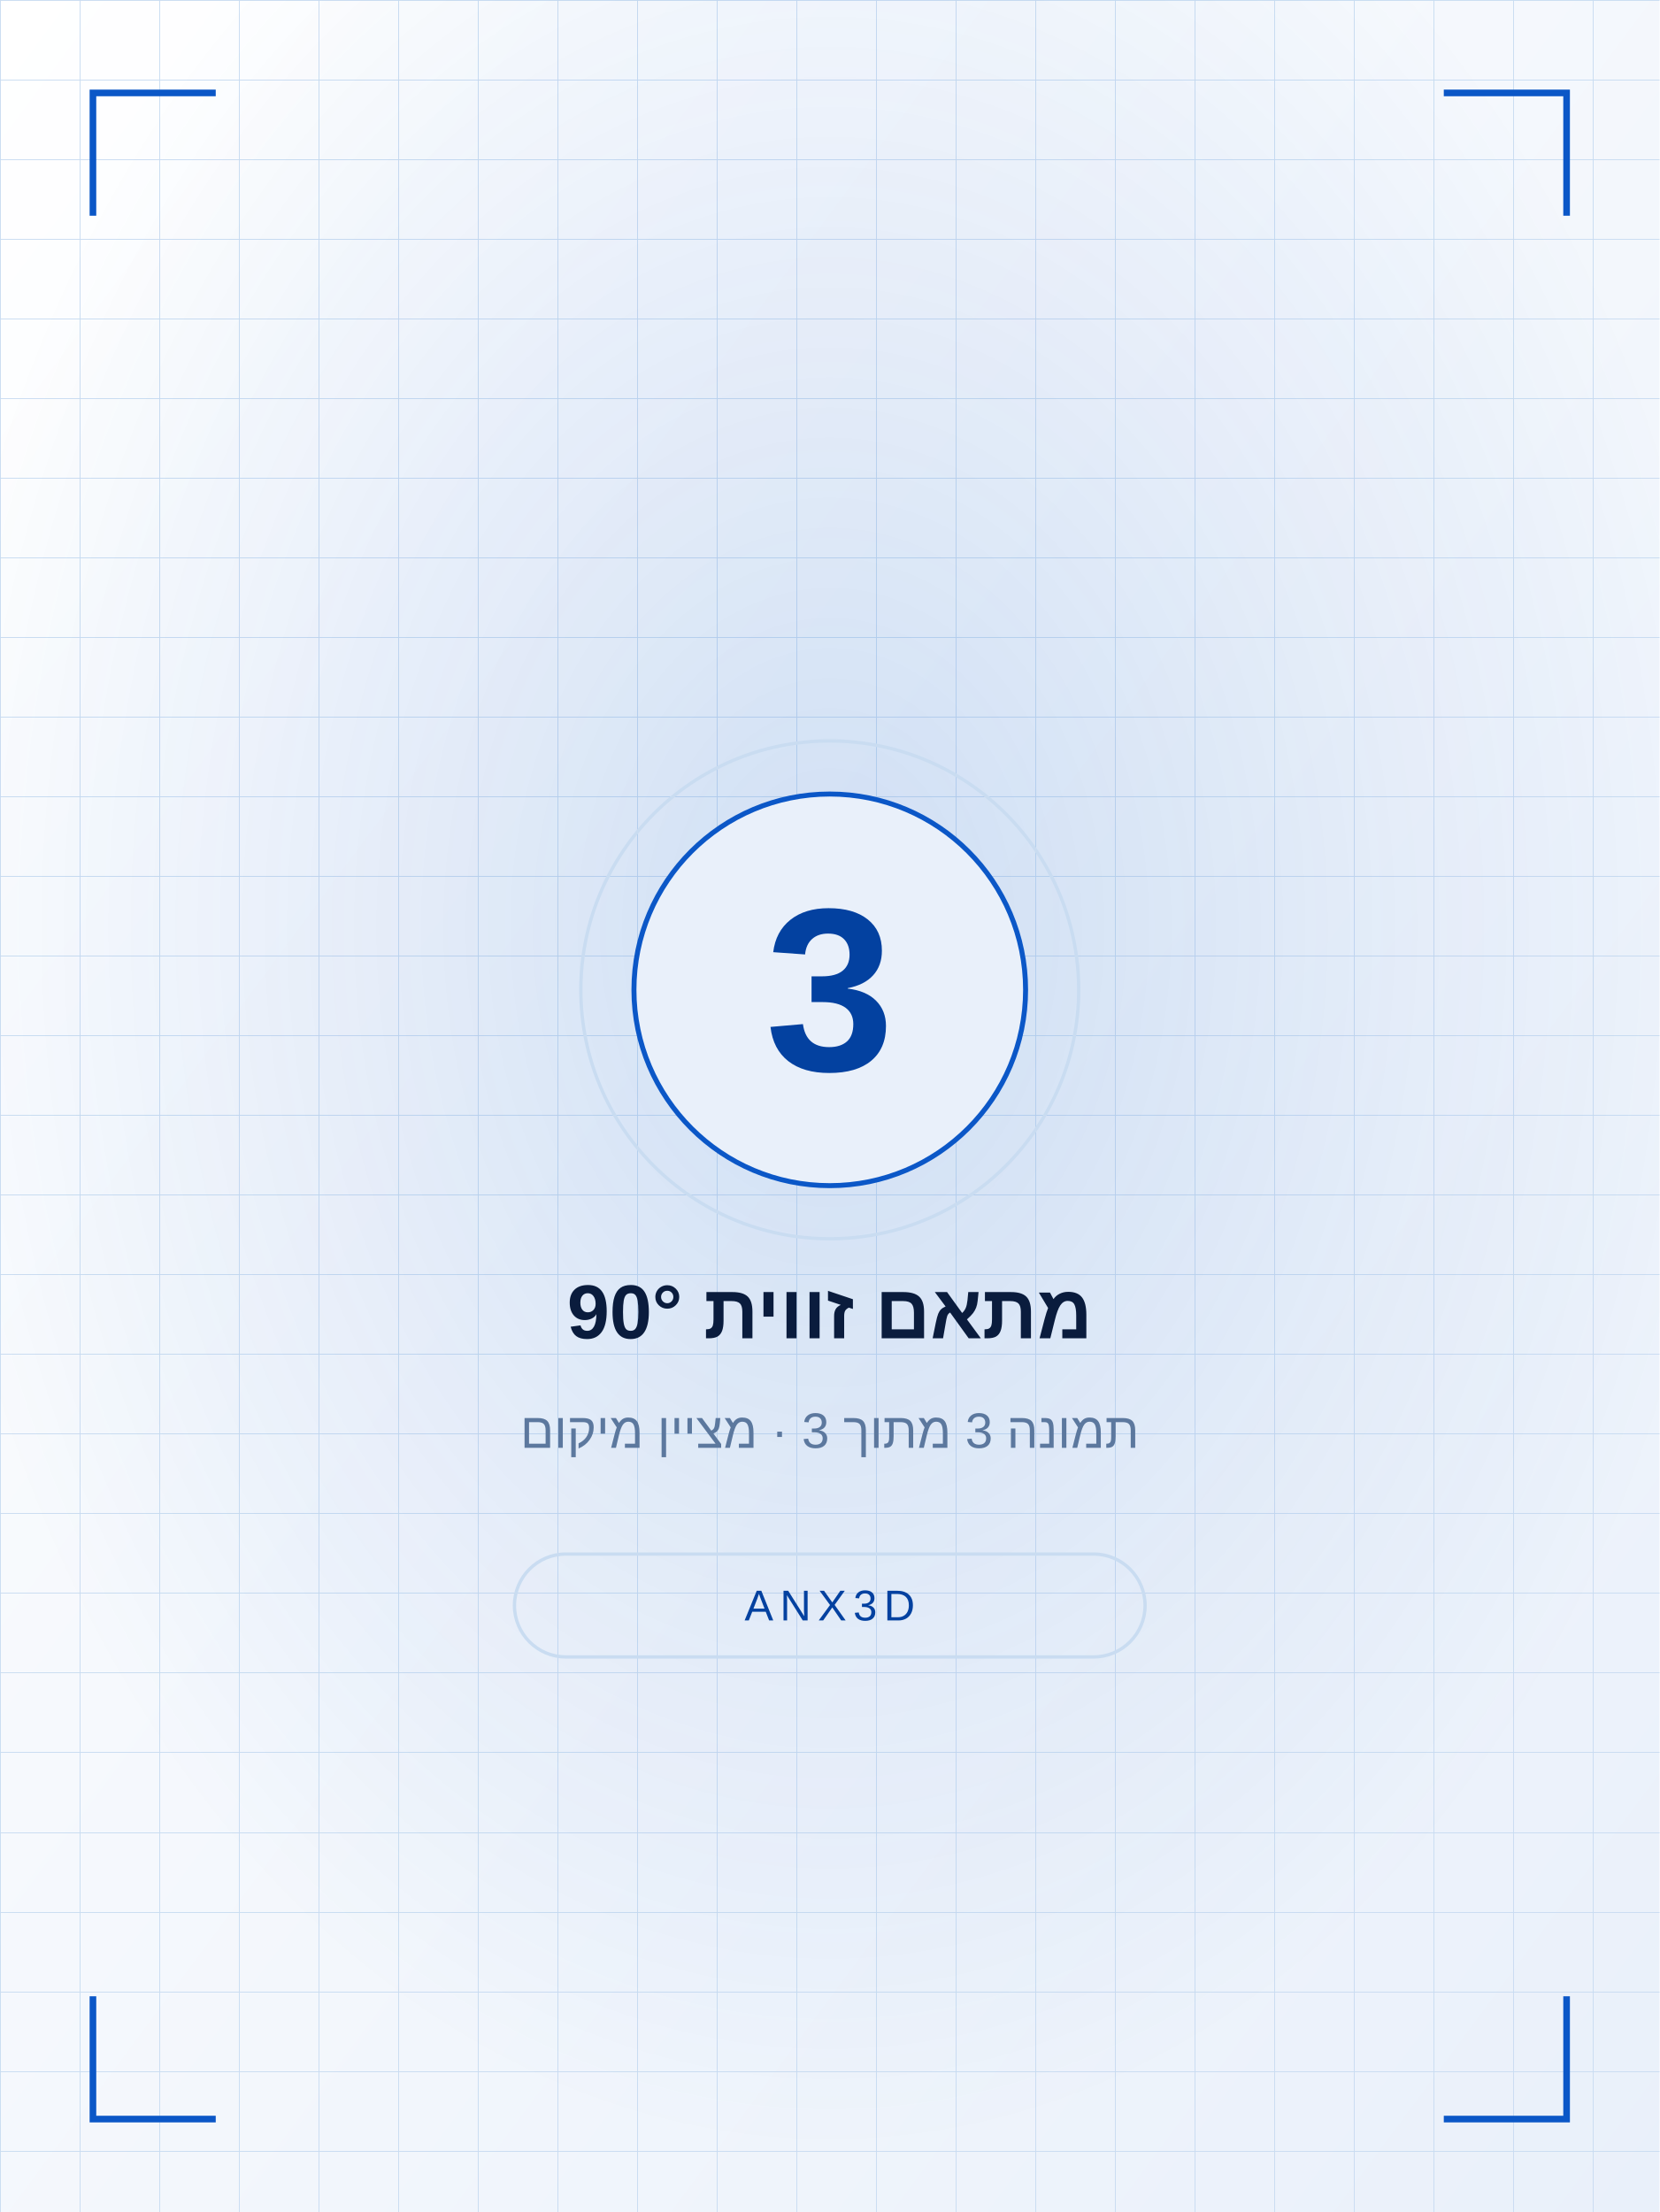
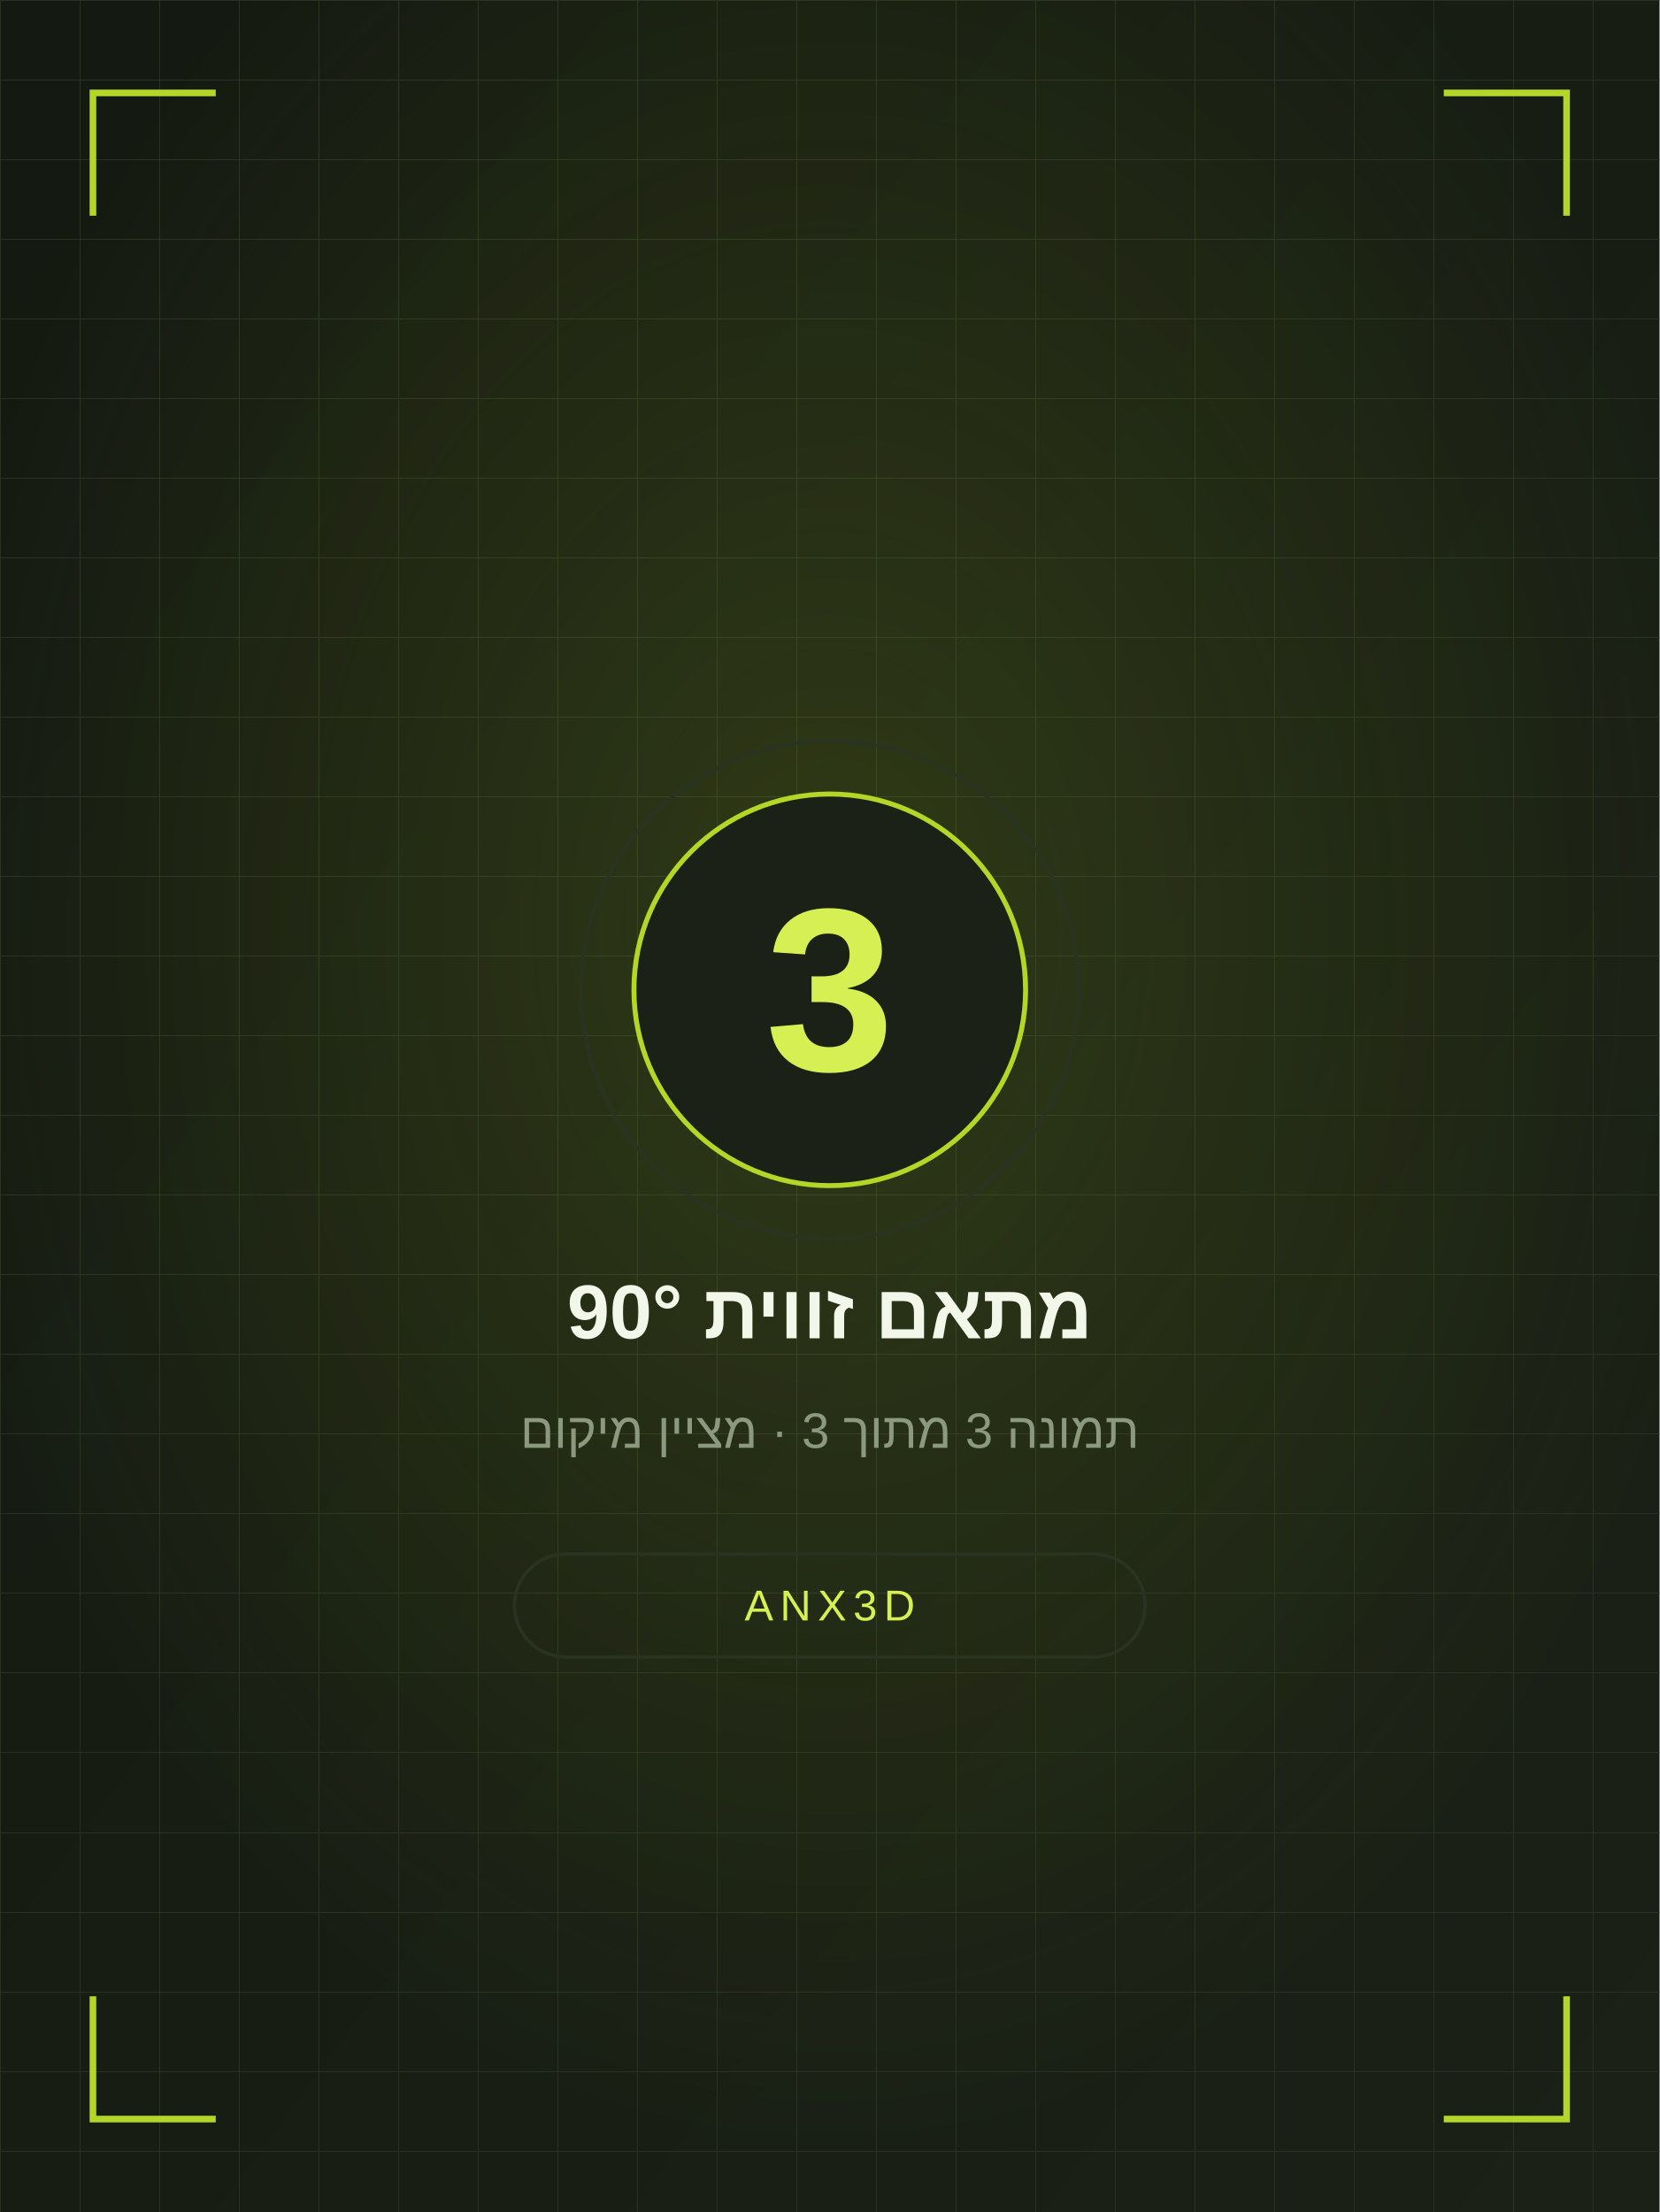
<svg xmlns="http://www.w3.org/2000/svg" width="1000" height="1333" viewBox="0 0 1000 1333" role="img" aria-label="מתאם זווית 90° — תמונה 3 מתוך 3 (מציין מיקום)">
  <defs>
    <linearGradient id="bg" x1="0" y1="0" x2="1" y2="1">
-       <stop offset="0%" stop-color="#ffffff" />
-       <stop offset="100%" stop-color="#e9f0fa" />
+       <stop offset="0%" stop-color="#141911" />
+       <stop offset="100%" stop-color="#1b2116" />
    </linearGradient>
    <pattern id="grid" width="48" height="48" patternUnits="userSpaceOnUse">
-       <path d="M48 0H0V48" fill="none" stroke="#c9dcf1" stroke-width="1" />
+       <path d="M48 0H0V48" fill="none" stroke="#2a3322" stroke-width="1" />
    </pattern>
    <radialGradient id="glow" cx="50%" cy="42%" r="55%">
-       <stop offset="0%" stop-color="#0b57c7" stop-opacity="0.16" />
-       <stop offset="100%" stop-color="#0b57c7" stop-opacity="0" />
+       <stop offset="0%" stop-color="#b4d626" stop-opacity="0.16" />
+       <stop offset="100%" stop-color="#b4d626" stop-opacity="0" />
    </radialGradient>
  </defs>
  <rect width="1000" height="1333" fill="url(#bg)" />
  <rect width="1000" height="1333" fill="url(#grid)" />
  <rect width="1000" height="1333" fill="url(#glow)" />
-   <path d="M56 128V56h72" fill="none" stroke="#0b57c7" stroke-width="4" stroke-linecap="square" />
-   <path d="M872 56h72v72" fill="none" stroke="#0b57c7" stroke-width="4" stroke-linecap="square" />
-   <path d="M944 1205v72h-72" fill="none" stroke="#0b57c7" stroke-width="4" stroke-linecap="square" />
-   <path d="M128 1277H56v-72" fill="none" stroke="#0b57c7" stroke-width="4" stroke-linecap="square" />
-   <circle cx="500" cy="596.5" r="150" fill="none" stroke="#c9dcf1" stroke-width="2" />
-   <circle cx="500" cy="596.5" r="118" fill="#e9f0fa" stroke="#0b57c7" stroke-width="3" />
-   <text x="500" y="596.5" text-anchor="middle" dominant-baseline="central" font-family="Heebo, Arial, sans-serif" font-size="140" font-weight="700" fill="#0341a0">3</text>
-   <text x="500" y="806.5" text-anchor="middle" direction="rtl" font-family="Heebo, Arial, sans-serif" font-size="46" font-weight="700" fill="#0a1c3d">מתאם זווית 90°</text>
-   <text x="500" y="872.5" text-anchor="middle" direction="rtl" font-family="Heebo, Arial, sans-serif" font-size="30" fill="#5c789e">תמונה 3 מתוך 3 · מציין מיקום</text>
-   <rect x="310" y="936.5" width="380" height="62" rx="31" fill="none" stroke="#c9dcf1" stroke-width="2" />
-   <text x="500" y="967.5" text-anchor="middle" dominant-baseline="central" font-family="Heebo, Arial, sans-serif" font-size="26" letter-spacing="4" fill="#0341a0">ANX3D</text>
+   <path d="M56 128V56h72" fill="none" stroke="#b4d626" stroke-width="4" stroke-linecap="square" />
+   <path d="M872 56h72v72" fill="none" stroke="#b4d626" stroke-width="4" stroke-linecap="square" />
+   <path d="M944 1205v72h-72" fill="none" stroke="#b4d626" stroke-width="4" stroke-linecap="square" />
+   <path d="M128 1277H56v-72" fill="none" stroke="#b4d626" stroke-width="4" stroke-linecap="square" />
+   <circle cx="500" cy="596.5" r="150" fill="none" stroke="#2a3322" stroke-width="2" />
+   <circle cx="500" cy="596.5" r="118" fill="#1b2116" stroke="#b4d626" stroke-width="3" />
+   <text x="500" y="596.5" text-anchor="middle" dominant-baseline="central" font-family="Heebo, Arial, sans-serif" font-size="140" font-weight="700" fill="#d6ef52">3</text>
+   <text x="500" y="806.5" text-anchor="middle" direction="rtl" font-family="Heebo, Arial, sans-serif" font-size="46" font-weight="700" fill="#f2f7ea">מתאם זווית 90°</text>
+   <text x="500" y="872.5" text-anchor="middle" direction="rtl" font-family="Heebo, Arial, sans-serif" font-size="30" fill="#8b9a7c">תמונה 3 מתוך 3 · מציין מיקום</text>
+   <rect x="310" y="936.5" width="380" height="62" rx="31" fill="none" stroke="#2a3322" stroke-width="2" />
+   <text x="500" y="967.5" text-anchor="middle" dominant-baseline="central" font-family="Heebo, Arial, sans-serif" font-size="26" letter-spacing="4" fill="#d6ef52">ANX3D</text>
</svg>
